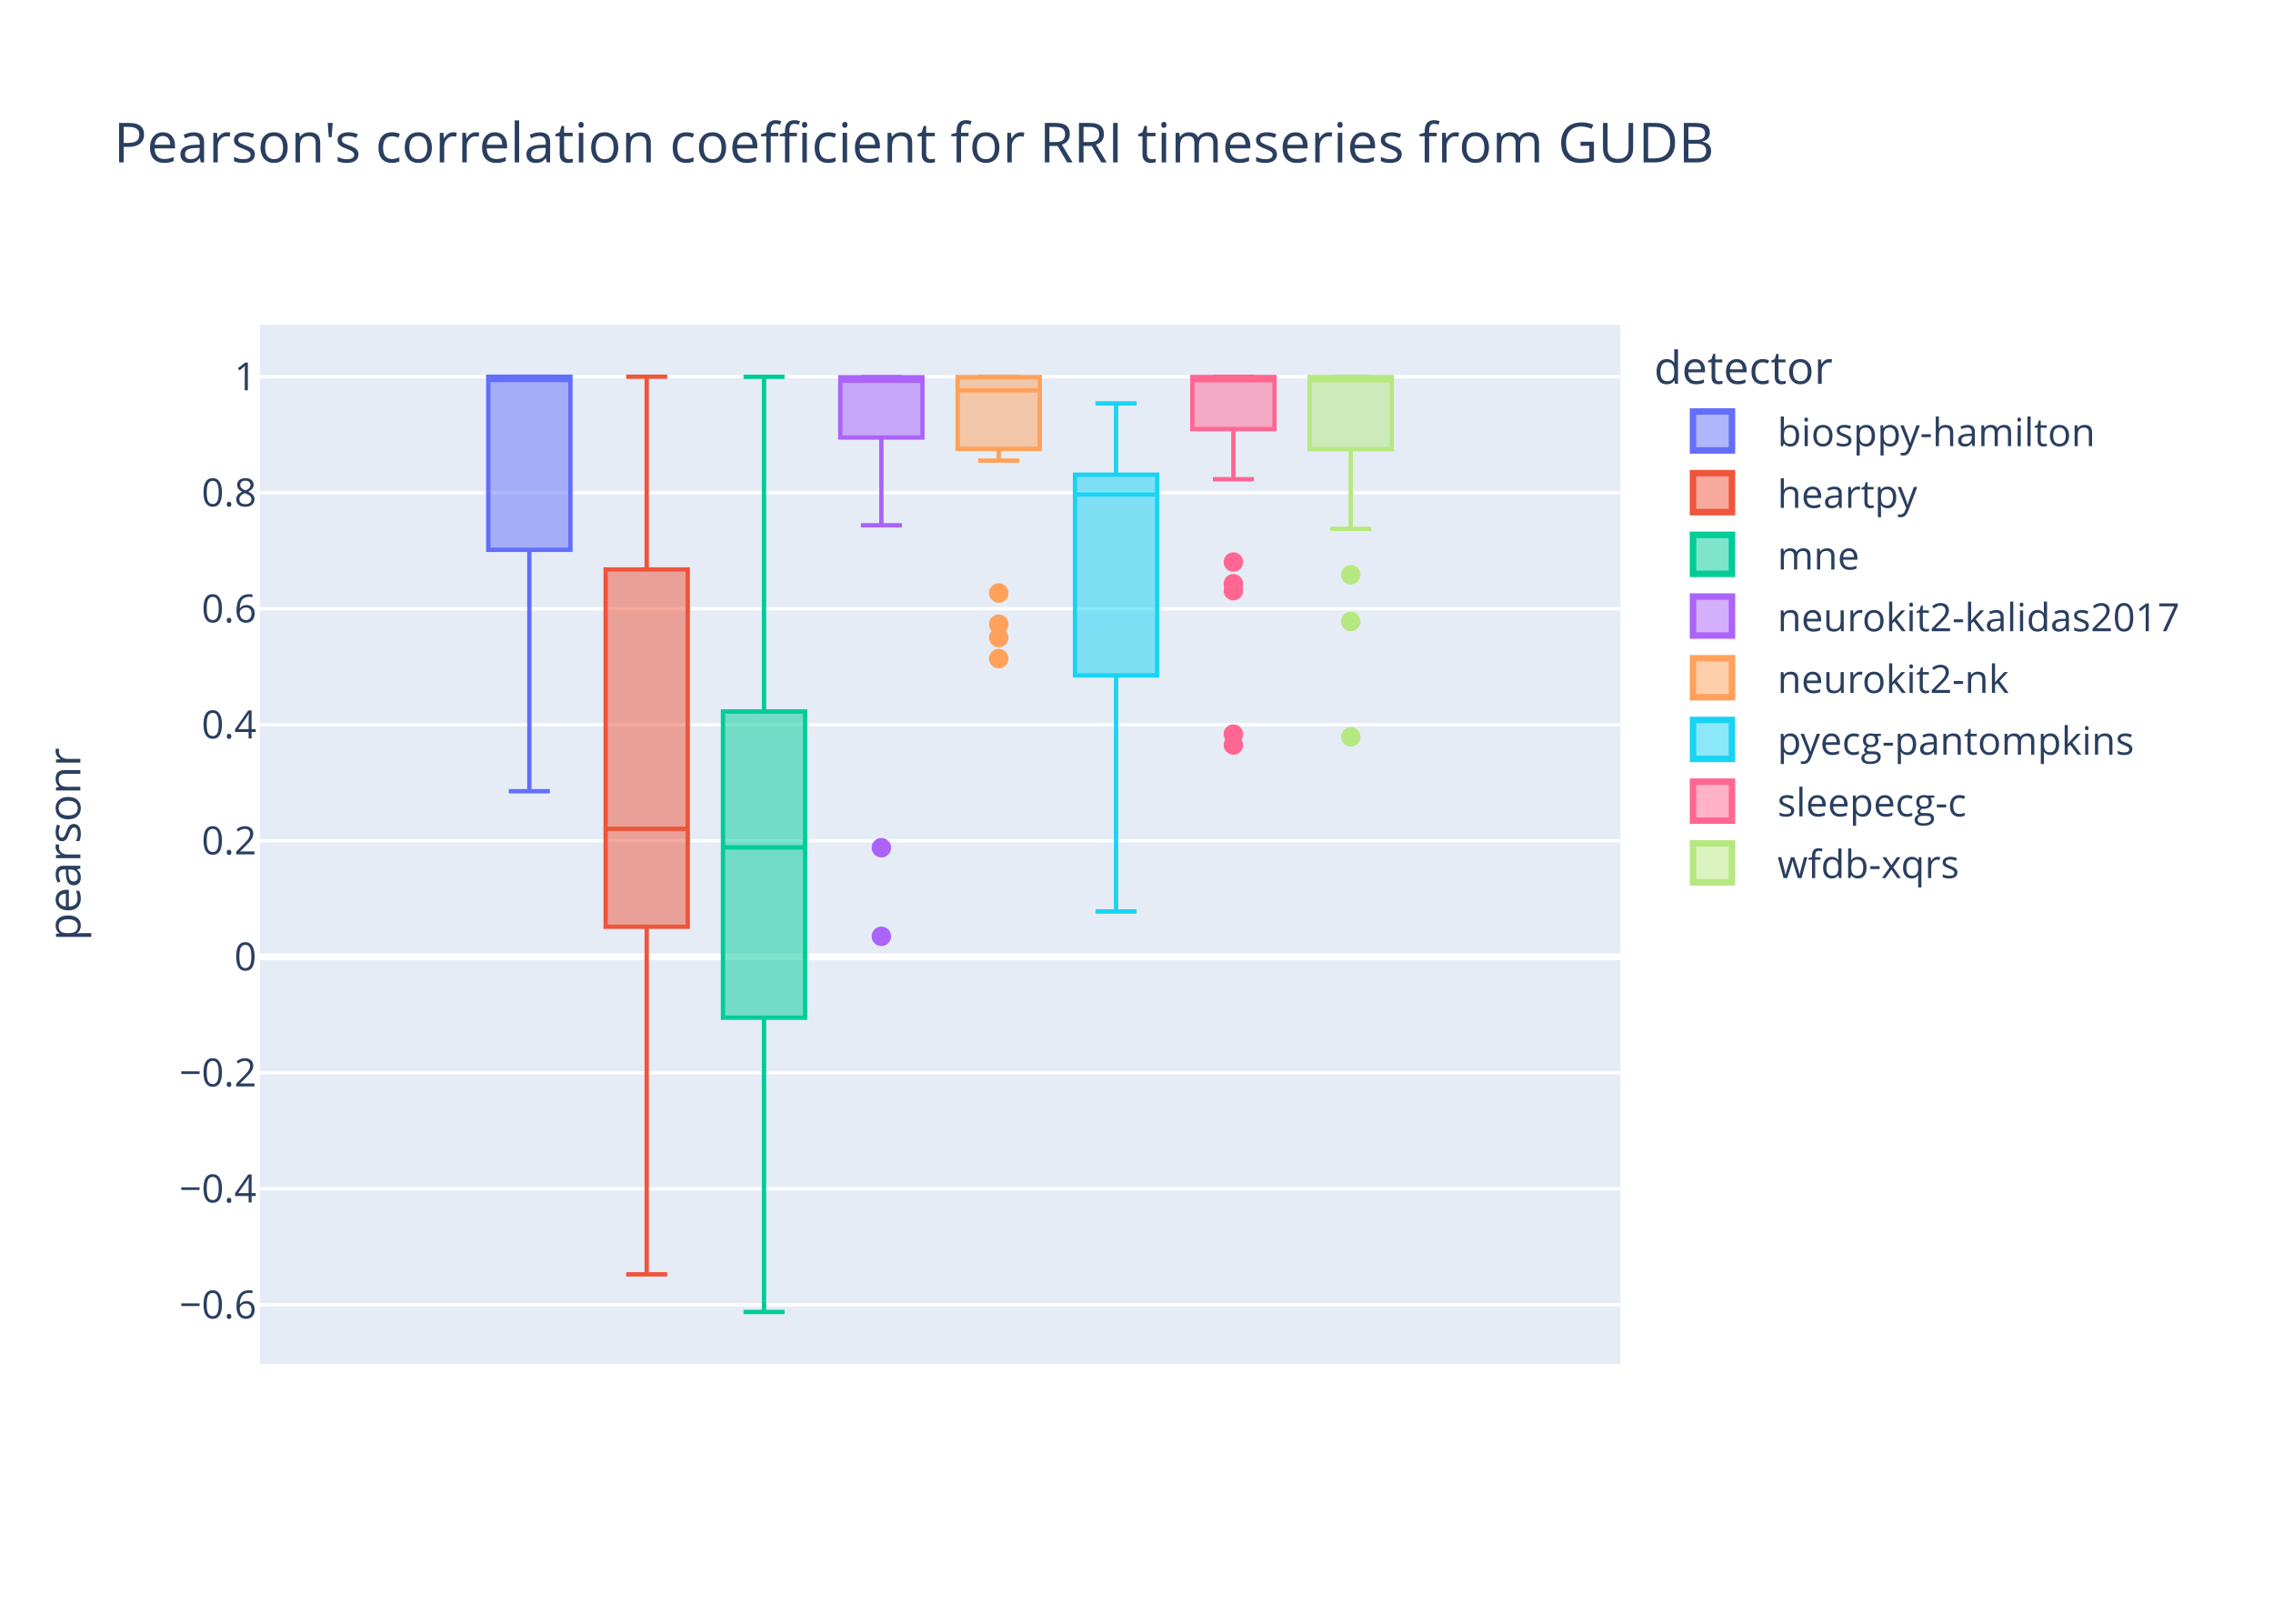
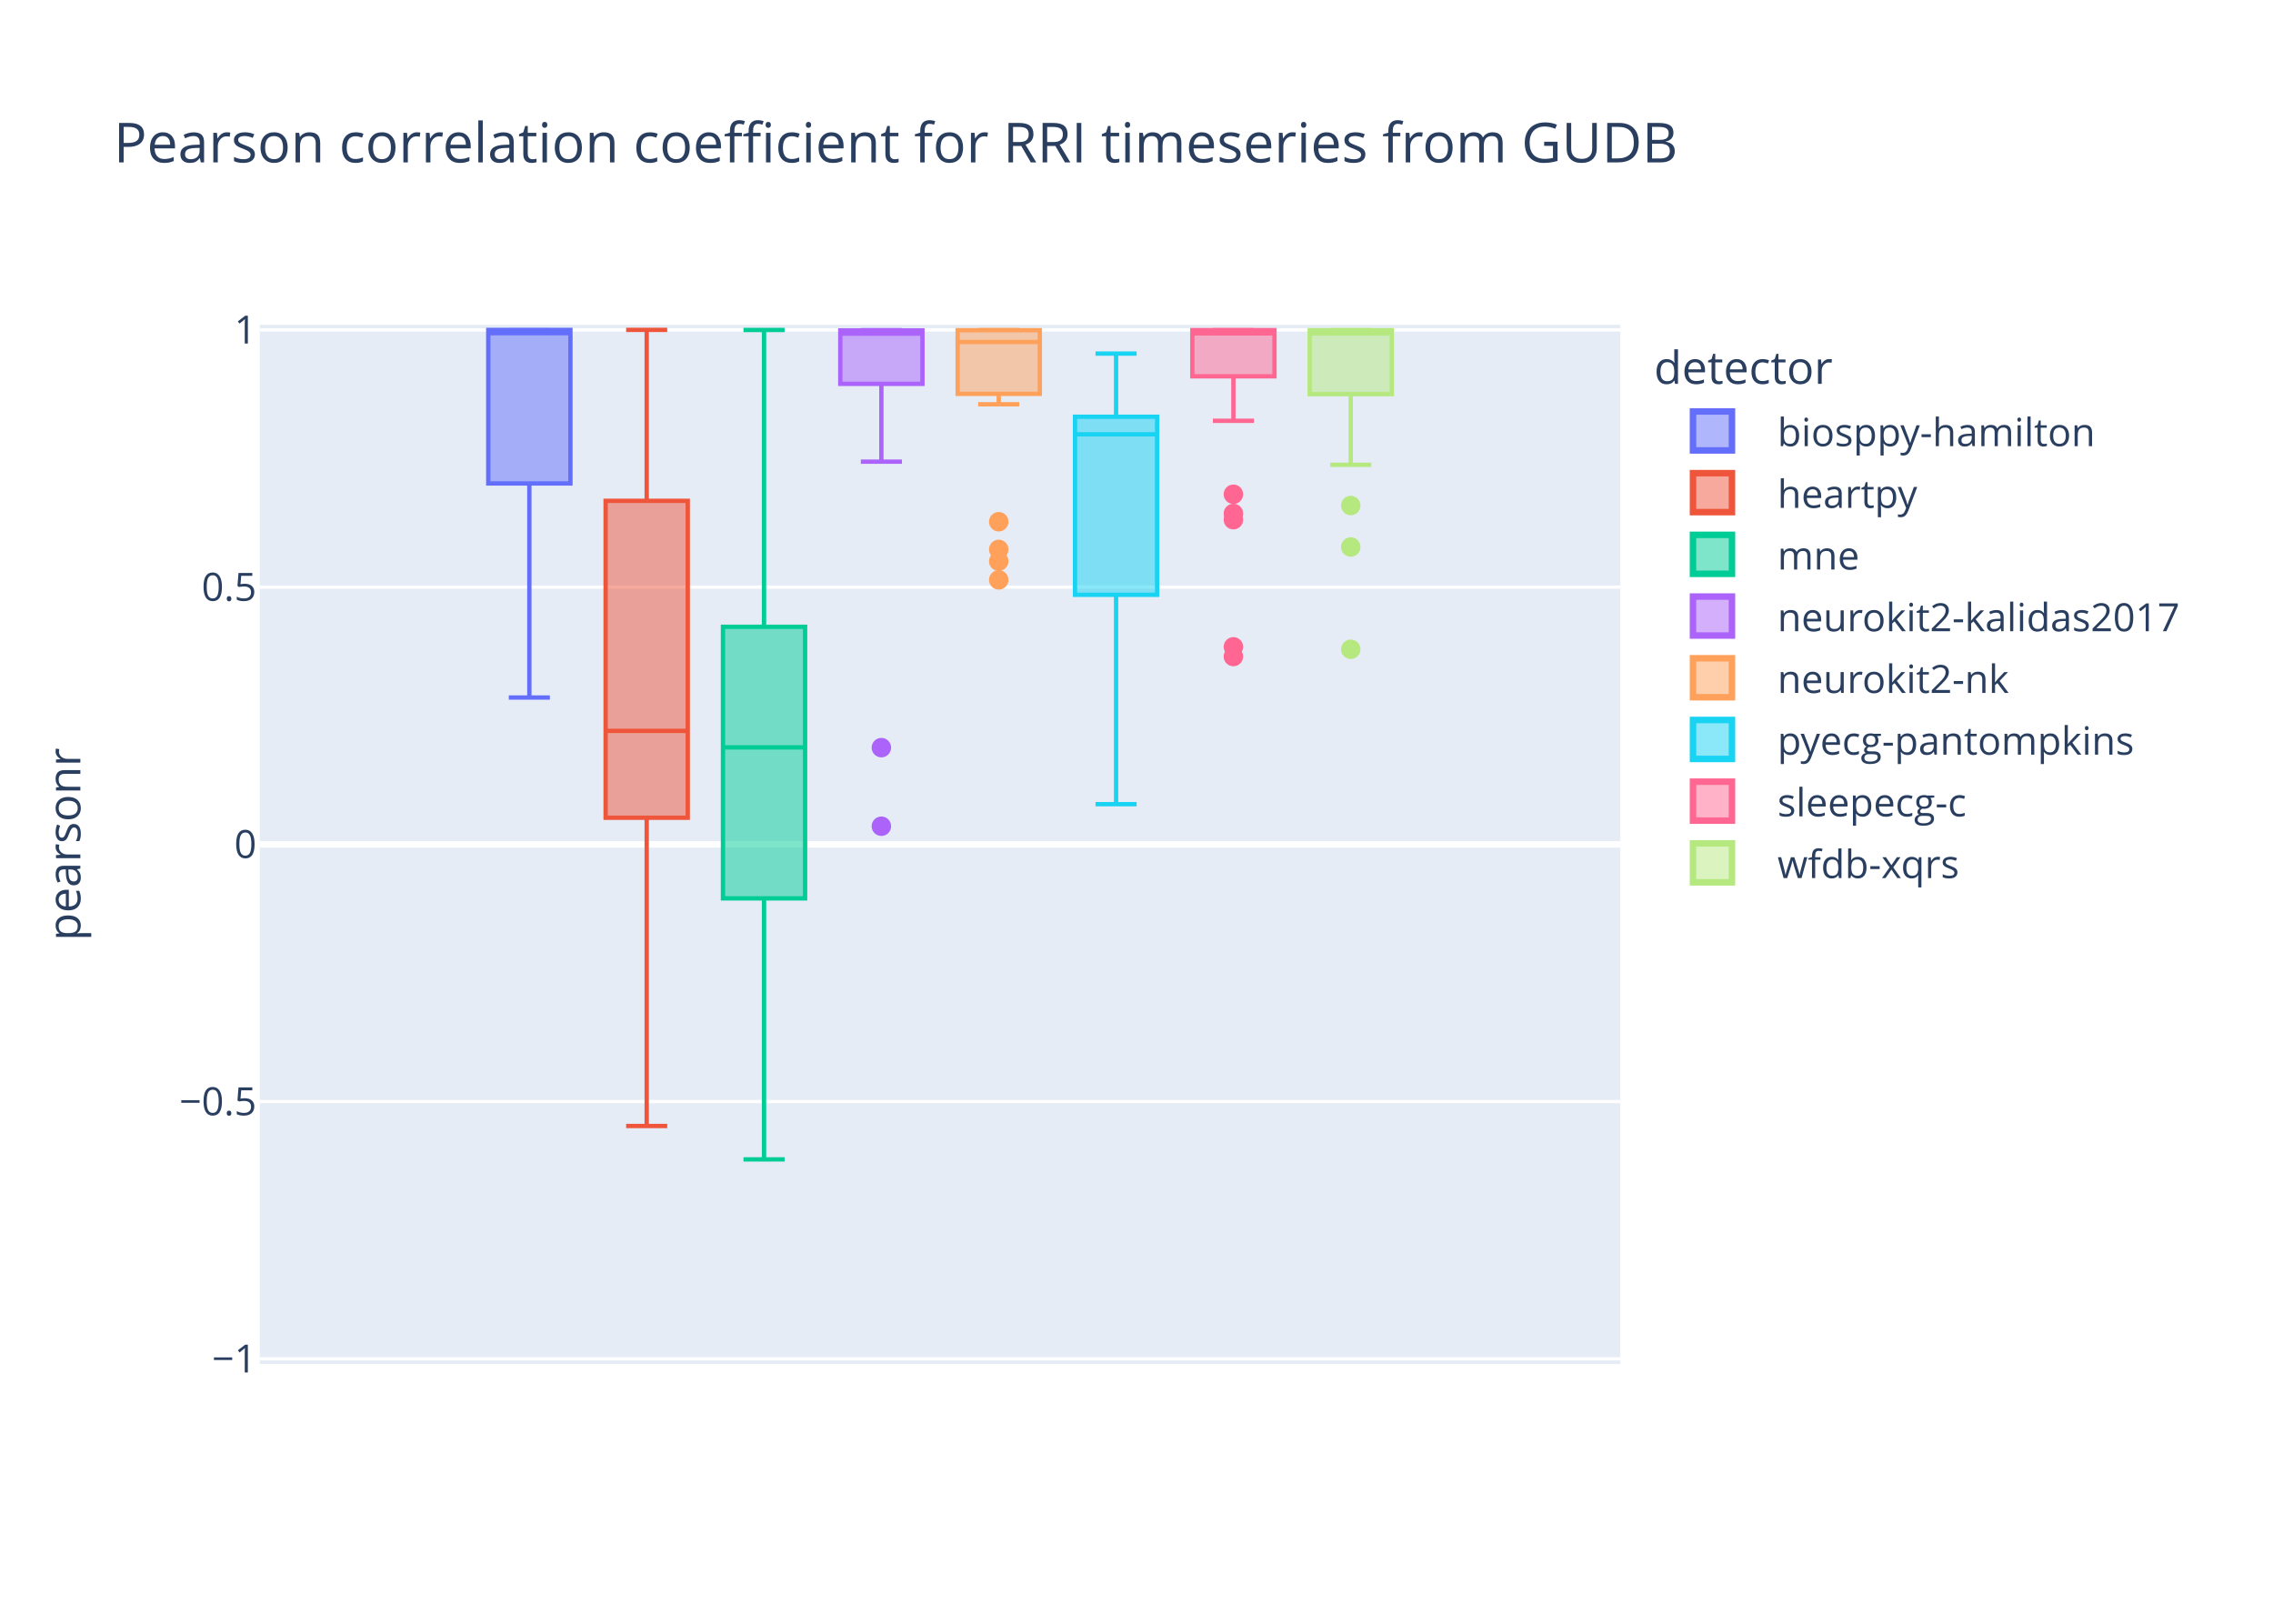
<svg xmlns="http://www.w3.org/2000/svg" class="main-svg" width="1050" height="750" style="" viewBox="0 0 700 500">
  <rect x="0" y="0" width="700" height="500" style="fill: rgb(255, 255, 255); fill-opacity: 1;" />
-   <defs id="defs-6eb7d5">
+   <defs id="defs-31aa65">
    <g class="clips">
-       <clipPath id="clip6eb7d5xyplot" class="plotclip">
+       <clipPath id="clip31aa65xyplot" class="plotclip">
        <rect width="419" height="320" />
      </clipPath>
-       <clipPath class="axesclip" id="clip6eb7d5x">
+       <clipPath class="axesclip" id="clip31aa65x">
        <rect x="80" y="0" width="419" height="500" />
      </clipPath>
-       <clipPath class="axesclip" id="clip6eb7d5y">
+       <clipPath class="axesclip" id="clip31aa65y">
        <rect x="0" y="100" width="700" height="320" />
      </clipPath>
-       <clipPath class="axesclip" id="clip6eb7d5xy">
+       <clipPath class="axesclip" id="clip31aa65xy">
        <rect x="80" y="100" width="419" height="320" />
      </clipPath>
    </g>
    <g class="gradients" />
    <g class="patterns" />
  </defs>
  <g class="bglayer">
    <rect class="bg" x="80" y="100" width="419" height="320" style="fill: rgb(229, 236, 246); fill-opacity: 1; stroke-width: 0;" />
  </g>
  <g class="layer-below">
    <g class="imagelayer" />
    <g class="shapelayer" />
  </g>
  <g class="cartesianlayer">
    <g class="subplot xy">
      <g class="layer-subplot">
        <g class="shapelayer" />
        <g class="imagelayer" />
      </g>
      <g class="gridlayer">
        <g class="x" />
        <g class="y">
-           <path class="ygrid crisp" transform="translate(0,401.79)" d="M80,0h419" style="stroke: rgb(255, 255, 255); stroke-opacity: 1; stroke-width: 1px;" />
-           <path class="ygrid crisp" transform="translate(0,366.06)" d="M80,0h419" style="stroke: rgb(255, 255, 255); stroke-opacity: 1; stroke-width: 1px;" />
-           <path class="ygrid crisp" transform="translate(0,330.34)" d="M80,0h419" style="stroke: rgb(255, 255, 255); stroke-opacity: 1; stroke-width: 1px;" />
-           <path class="ygrid crisp" transform="translate(0,258.89)" d="M80,0h419" style="stroke: rgb(255, 255, 255); stroke-opacity: 1; stroke-width: 1px;" />
-           <path class="ygrid crisp" transform="translate(0,223.17)" d="M80,0h419" style="stroke: rgb(255, 255, 255); stroke-opacity: 1; stroke-width: 1px;" />
-           <path class="ygrid crisp" transform="translate(0,187.45)" d="M80,0h419" style="stroke: rgb(255, 255, 255); stroke-opacity: 1; stroke-width: 1px;" />
-           <path class="ygrid crisp" transform="translate(0,151.72)" d="M80,0h419" style="stroke: rgb(255, 255, 255); stroke-opacity: 1; stroke-width: 1px;" />
-           <path class="ygrid crisp" transform="translate(0,116)" d="M80,0h419" style="stroke: rgb(255, 255, 255); stroke-opacity: 1; stroke-width: 1px;" />
+           <path class="ygrid crisp" transform="translate(0,418.42)" d="M80,0h419" style="stroke: rgb(255, 255, 255); stroke-opacity: 1; stroke-width: 1px;" />
+           <path class="ygrid crisp" transform="translate(0,339.21)" d="M80,0h419" style="stroke: rgb(255, 255, 255); stroke-opacity: 1; stroke-width: 1px;" />
+           <path class="ygrid crisp" transform="translate(0,180.79)" d="M80,0h419" style="stroke: rgb(255, 255, 255); stroke-opacity: 1; stroke-width: 1px;" />
+           <path class="ygrid crisp" transform="translate(0,101.58)" d="M80,0h419" style="stroke: rgb(255, 255, 255); stroke-opacity: 1; stroke-width: 1px;" />
        </g>
      </g>
      <g class="zerolinelayer">
-         <path class="yzl zl crisp" transform="translate(0,294.62)" d="M80,0h419" style="stroke: rgb(255, 255, 255); stroke-opacity: 1; stroke-width: 2px;" />
+         <path class="yzl zl crisp" transform="translate(0,260)" d="M80,0h419" style="stroke: rgb(255, 255, 255); stroke-opacity: 1; stroke-width: 2px;" />
      </g>
      <path class="xlines-below" />
      <path class="ylines-below" />
      <g class="overlines-below" />
      <g class="xaxislayer-below" />
      <g class="yaxislayer-below" />
      <g class="overaxes-below" />
-       <g class="plot" transform="translate(80,100)" clip-path="url(#clip6eb7d5xyplot)">
+       <g class="plot" transform="translate(80,100)" clip-path="url(#clip31aa65xyplot)">
        <g class="boxlayer mlayer">
          <g class="trace boxes" style="opacity: 1;">
-             <path class="box" d="M70.37,17.01H95.67M70.37,69.31H95.67V16.01H70.37ZM83.02,69.31V143.64M83.02,16.01V16M76.69,143.64H89.34M76.69,16H89.34" style="vector-effect: non-scaling-stroke; stroke-width: 2px; stroke: rgb(99, 110, 250); stroke-opacity: 1; fill: rgb(99, 110, 250); fill-opacity: 0.5;" />
-             <g class="points" />
-           </g>
-           <g class="trace boxes" style="opacity: 1;">
-             <path class="box" d="M106.51,155.22H131.8M106.51,185.38H131.8V75.35H106.51ZM119.16,185.38V292.41M119.16,75.35V16M112.83,292.41H125.48M112.83,16H125.48" style="vector-effect: non-scaling-stroke; stroke-width: 2px; stroke: rgb(239, 85, 59); stroke-opacity: 1; fill: rgb(239, 85, 59); fill-opacity: 0.5;" />
-             <g class="points" />
-           </g>
-           <g class="trace boxes" style="opacity: 1;">
-             <path class="box" d="M142.65,160.95H167.94M142.65,213.38H167.94V119.09H142.65ZM155.29,213.38V304M155.29,119.09V16.03M148.97,304H161.62M148.97,16.03H161.62" style="vector-effect: non-scaling-stroke; stroke-width: 2px; stroke: rgb(0, 204, 150); stroke-opacity: 1; fill: rgb(0, 204, 150); fill-opacity: 0.5;" />
-             <g class="points" />
-           </g>
-           <g class="trace boxes" style="opacity: 1;">
-             <path class="box" d="M178.78,17.25H204.08M178.78,34.73H204.08V16.17H178.78ZM191.43,34.73V61.75M191.43,16.17V16.09M185.11,61.75H197.76M185.11,16.09H197.76" style="vector-effect: non-scaling-stroke; stroke-width: 2px; stroke: rgb(171, 99, 250); stroke-opacity: 1; fill: rgb(171, 99, 250); fill-opacity: 0.5;" />
-             <g class="points">
-               <path class="point" transform="translate(191.43,188.32)" d="M3,0A3,3 0 1,1 0,-3A3,3 0 0,1 3,0Z" style="opacity: 1; stroke-width: 0px; fill: rgb(171, 99, 250); fill-opacity: 1;" />
-               <path class="point" transform="translate(191.43,161.04)" d="M3,0A3,3 0 1,1 0,-3A3,3 0 0,1 3,0Z" style="opacity: 1; stroke-width: 0px; fill: rgb(171, 99, 250); fill-opacity: 1;" />
-             </g>
-           </g>
-           <g class="trace boxes" style="opacity: 1;">
-             <path class="box" d="M214.92,20.2H240.22M214.92,38.21H240.22V16.11H214.92ZM227.57,38.21V41.83M227.57,16.11V16.03M221.24,41.83H233.89M221.24,16.03H233.89" style="vector-effect: non-scaling-stroke; stroke-width: 2px; stroke: rgb(255, 161, 90); stroke-opacity: 1; fill: rgb(255, 161, 90); fill-opacity: 0.5;" />
-             <g class="points">
-               <path class="point" transform="translate(227.57,102.79)" d="M3,0A3,3 0 1,1 0,-3A3,3 0 0,1 3,0Z" style="opacity: 1; stroke-width: 0px; fill: rgb(255, 161, 90); fill-opacity: 1;" />
-               <path class="point" transform="translate(227.57,96.31)" d="M3,0A3,3 0 1,1 0,-3A3,3 0 0,1 3,0Z" style="opacity: 1; stroke-width: 0px; fill: rgb(255, 161, 90); fill-opacity: 1;" />
-               <path class="point" transform="translate(227.57,92.22)" d="M3,0A3,3 0 1,1 0,-3A3,3 0 0,1 3,0Z" style="opacity: 1; stroke-width: 0px; fill: rgb(255, 161, 90); fill-opacity: 1;" />
-               <path class="point" transform="translate(227.57,82.61)" d="M3,0A3,3 0 1,1 0,-3A3,3 0 0,1 3,0Z" style="opacity: 1; stroke-width: 0px; fill: rgb(255, 161, 90); fill-opacity: 1;" />
-             </g>
-           </g>
-           <g class="trace boxes" style="opacity: 1;">
-             <path class="box" d="M251.06,52.25H276.35M251.06,107.97H276.35V46.16H251.06ZM263.71,107.97V180.67M263.71,46.16V24.22M257.38,180.67H270.03M257.38,24.22H270.03" style="vector-effect: non-scaling-stroke; stroke-width: 2px; stroke: rgb(25, 211, 243); stroke-opacity: 1; fill: rgb(25, 211, 243); fill-opacity: 0.5;" />
-             <g class="points" />
-           </g>
-           <g class="trace boxes" style="opacity: 1;">
-             <path class="box" d="M287.2,17.09H312.49M287.2,32.12H312.49V16.09H287.2ZM299.84,32.12V47.57M299.84,16.09V16.02M293.52,47.57H306.17M293.52,16.02H306.17" style="vector-effect: non-scaling-stroke; stroke-width: 2px; stroke: rgb(255, 102, 146); stroke-opacity: 1; fill: rgb(255, 102, 146); fill-opacity: 0.5;" />
-             <g class="points">
-               <path class="point" transform="translate(299.84,129.41)" d="M3,0A3,3 0 1,1 0,-3A3,3 0 0,1 3,0Z" style="opacity: 1; stroke-width: 0px; fill: rgb(255, 102, 146); fill-opacity: 1;" />
-               <path class="point" transform="translate(299.84,126.05)" d="M3,0A3,3 0 1,1 0,-3A3,3 0 0,1 3,0Z" style="opacity: 1; stroke-width: 0px; fill: rgb(255, 102, 146); fill-opacity: 1;" />
-               <path class="point" transform="translate(299.84,81.89)" d="M3,0A3,3 0 1,1 0,-3A3,3 0 0,1 3,0Z" style="opacity: 1; stroke-width: 0px; fill: rgb(255, 102, 146); fill-opacity: 1;" />
-               <path class="point" transform="translate(299.84,79.75)" d="M3,0A3,3 0 1,1 0,-3A3,3 0 0,1 3,0Z" style="opacity: 1; stroke-width: 0px; fill: rgb(255, 102, 146); fill-opacity: 1;" />
-               <path class="point" transform="translate(299.84,73.07)" d="M3,0A3,3 0 1,1 0,-3A3,3 0 0,1 3,0Z" style="opacity: 1; stroke-width: 0px; fill: rgb(255, 102, 146); fill-opacity: 1;" />
-             </g>
-           </g>
-           <g class="trace boxes" style="opacity: 1;">
-             <path class="box" d="M323.33,17.11H348.63M323.33,38.3H348.63V16.11H323.33ZM335.98,38.3V62.85M335.98,16.11V16.04M329.66,62.85H342.31M329.66,16.04H342.31" style="vector-effect: non-scaling-stroke; stroke-width: 2px; stroke: rgb(182, 232, 128); stroke-opacity: 1; fill: rgb(182, 232, 128); fill-opacity: 0.5;" />
-             <g class="points">
-               <path class="point" transform="translate(335.98,126.89)" d="M3,0A3,3 0 1,1 0,-3A3,3 0 0,1 3,0Z" style="opacity: 1; stroke-width: 0px; fill: rgb(182, 232, 128); fill-opacity: 1;" />
-               <path class="point" transform="translate(335.98,91.38)" d="M3,0A3,3 0 1,1 0,-3A3,3 0 0,1 3,0Z" style="opacity: 1; stroke-width: 0px; fill: rgb(182, 232, 128); fill-opacity: 1;" />
-               <path class="point" transform="translate(335.98,76.99)" d="M3,0A3,3 0 1,1 0,-3A3,3 0 0,1 3,0Z" style="opacity: 1; stroke-width: 0px; fill: rgb(182, 232, 128); fill-opacity: 1;" />
+             <path class="box" d="M70.37,2.59H95.67M70.37,48.87H95.67V1.59H70.37ZM83.02,48.87V114.79M83.02,1.59V1.58M76.69,114.79H89.34M76.69,1.58H89.34" style="vector-effect: non-scaling-stroke; stroke-width: 2px; stroke: rgb(99, 110, 250); stroke-opacity: 1; fill: rgb(99, 110, 250); fill-opacity: 0.5;" />
+             <g class="points" />
+           </g>
+           <g class="trace boxes" style="opacity: 1;">
+             <path class="box" d="M106.51,125.06H131.8M106.51,151.81H131.8V54.22H106.51ZM119.16,151.81V246.73M119.16,54.22V1.58M112.83,246.73H125.48M112.83,1.58H125.48" style="vector-effect: non-scaling-stroke; stroke-width: 2px; stroke: rgb(239, 85, 59); stroke-opacity: 1; fill: rgb(239, 85, 59); fill-opacity: 0.5;" />
+             <g class="points" />
+           </g>
+           <g class="trace boxes" style="opacity: 1;">
+             <path class="box" d="M142.65,130.14H167.94M142.65,176.64H167.94V93.01H142.65ZM155.29,176.64V257.01M155.29,93.01V1.61M148.97,257.01H161.62M148.97,1.61H161.62" style="vector-effect: non-scaling-stroke; stroke-width: 2px; stroke: rgb(0, 204, 150); stroke-opacity: 1; fill: rgb(0, 204, 150); fill-opacity: 0.5;" />
+             <g class="points" />
+           </g>
+           <g class="trace boxes" style="opacity: 1;">
+             <path class="box" d="M178.78,2.74H204.08M178.78,18.2H204.08V1.74H178.78ZM191.43,18.2V42.16M191.43,1.74V1.67M185.11,42.16H197.76M185.11,1.67H197.76" style="vector-effect: non-scaling-stroke; stroke-width: 2px; stroke: rgb(171, 99, 250); stroke-opacity: 1; fill: rgb(171, 99, 250); fill-opacity: 0.5;" />
+             <g class="points">
+               <path class="point" transform="translate(191.43,154.42)" d="M3,0A3,3 0 1,1 0,-3A3,3 0 0,1 3,0Z" style="opacity: 1; stroke-width: 0px; fill: rgb(171, 99, 250); fill-opacity: 1;" />
+               <path class="point" transform="translate(191.43,130.22)" d="M3,0A3,3 0 1,1 0,-3A3,3 0 0,1 3,0Z" style="opacity: 1; stroke-width: 0px; fill: rgb(171, 99, 250); fill-opacity: 1;" />
+             </g>
+           </g>
+           <g class="trace boxes" style="opacity: 1;">
+             <path class="box" d="M214.92,5.31H240.22M214.92,21.28H240.22V1.68H214.92ZM227.57,21.28V24.49M227.57,1.68V1.61M221.24,24.49H233.89M221.24,1.61H233.89" style="vector-effect: non-scaling-stroke; stroke-width: 2px; stroke: rgb(255, 161, 90); stroke-opacity: 1; fill: rgb(255, 161, 90); fill-opacity: 0.5;" />
+             <g class="points">
+               <path class="point" transform="translate(227.57,78.56)" d="M3,0A3,3 0 1,1 0,-3A3,3 0 0,1 3,0Z" style="opacity: 1; stroke-width: 0px; fill: rgb(255, 161, 90); fill-opacity: 1;" />
+               <path class="point" transform="translate(227.57,72.82)" d="M3,0A3,3 0 1,1 0,-3A3,3 0 0,1 3,0Z" style="opacity: 1; stroke-width: 0px; fill: rgb(255, 161, 90); fill-opacity: 1;" />
+               <path class="point" transform="translate(227.57,69.18)" d="M3,0A3,3 0 1,1 0,-3A3,3 0 0,1 3,0Z" style="opacity: 1; stroke-width: 0px; fill: rgb(255, 161, 90); fill-opacity: 1;" />
+               <path class="point" transform="translate(227.57,60.66)" d="M3,0A3,3 0 1,1 0,-3A3,3 0 0,1 3,0Z" style="opacity: 1; stroke-width: 0px; fill: rgb(255, 161, 90); fill-opacity: 1;" />
+             </g>
+           </g>
+           <g class="trace boxes" style="opacity: 1;">
+             <path class="box" d="M251.06,33.73H276.35M251.06,83.16H276.35V28.33H251.06ZM263.71,83.16V147.63M263.71,28.33V8.88M257.38,147.63H270.03M257.38,8.88H270.03" style="vector-effect: non-scaling-stroke; stroke-width: 2px; stroke: rgb(25, 211, 243); stroke-opacity: 1; fill: rgb(25, 211, 243); fill-opacity: 0.5;" />
+             <g class="points" />
+           </g>
+           <g class="trace boxes" style="opacity: 1;">
+             <path class="box" d="M287.2,2.66H312.49M287.2,15.88H312.49V1.66H287.2ZM299.84,15.88V29.58M299.84,1.66V1.61M293.52,29.58H306.17M293.52,1.61H306.17" style="vector-effect: non-scaling-stroke; stroke-width: 2px; stroke: rgb(255, 102, 146); stroke-opacity: 1; fill: rgb(255, 102, 146); fill-opacity: 0.5;" />
+             <g class="points">
+               <path class="point" transform="translate(299.84,102.16)" d="M3,0A3,3 0 1,1 0,-3A3,3 0 0,1 3,0Z" style="opacity: 1; stroke-width: 0px; fill: rgb(255, 102, 146); fill-opacity: 1;" />
+               <path class="point" transform="translate(299.84,99.18)" d="M3,0A3,3 0 1,1 0,-3A3,3 0 0,1 3,0Z" style="opacity: 1; stroke-width: 0px; fill: rgb(255, 102, 146); fill-opacity: 1;" />
+               <path class="point" transform="translate(299.84,60.03)" d="M3,0A3,3 0 1,1 0,-3A3,3 0 0,1 3,0Z" style="opacity: 1; stroke-width: 0px; fill: rgb(255, 102, 146); fill-opacity: 1;" />
+               <path class="point" transform="translate(299.84,58.12)" d="M3,0A3,3 0 1,1 0,-3A3,3 0 0,1 3,0Z" style="opacity: 1; stroke-width: 0px; fill: rgb(255, 102, 146); fill-opacity: 1;" />
+               <path class="point" transform="translate(299.84,52.2)" d="M3,0A3,3 0 1,1 0,-3A3,3 0 0,1 3,0Z" style="opacity: 1; stroke-width: 0px; fill: rgb(255, 102, 146); fill-opacity: 1;" />
+             </g>
+           </g>
+           <g class="trace boxes" style="opacity: 1;">
+             <path class="box" d="M323.33,2.68H348.63M323.33,21.36H348.63V1.68H323.33ZM335.98,21.36V43.13M335.98,1.68V1.62M329.66,43.13H342.31M329.66,1.62H342.31" style="vector-effect: non-scaling-stroke; stroke-width: 2px; stroke: rgb(182, 232, 128); stroke-opacity: 1; fill: rgb(182, 232, 128); fill-opacity: 0.5;" />
+             <g class="points">
+               <path class="point" transform="translate(335.98,99.93)" d="M3,0A3,3 0 1,1 0,-3A3,3 0 0,1 3,0Z" style="opacity: 1; stroke-width: 0px; fill: rgb(182, 232, 128); fill-opacity: 1;" />
+               <path class="point" transform="translate(335.98,68.44)" d="M3,0A3,3 0 1,1 0,-3A3,3 0 0,1 3,0Z" style="opacity: 1; stroke-width: 0px; fill: rgb(182, 232, 128); fill-opacity: 1;" />
+               <path class="point" transform="translate(335.98,55.67)" d="M3,0A3,3 0 1,1 0,-3A3,3 0 0,1 3,0Z" style="opacity: 1; stroke-width: 0px; fill: rgb(182, 232, 128); fill-opacity: 1;" />
            </g>
          </g>
        </g>
      </g>
      <g class="overplot" />
      <path class="xlines-above crisp" d="M0,0" style="fill: none;" />
      <path class="ylines-above crisp" d="M0,0" style="fill: none;" />
      <g class="overlines-above" />
      <g class="xaxislayer-above">
        <g class="xtick">
          <text text-anchor="middle" x="0" y="433" transform="translate(289.5,0)" style="font-family: 'Open Sans', verdana, arial, sans-serif; font-size: 12px; fill: rgb(42, 63, 95); fill-opacity: 1; white-space: pre; opacity: 1;"> </text>
        </g>
      </g>
      <g class="yaxislayer-above">
        <g class="ytick">
-           <text text-anchor="end" x="79" y="4.2" transform="translate(0,401.79)" style="font-family: 'Open Sans', verdana, arial, sans-serif; font-size: 12px; fill: rgb(42, 63, 95); fill-opacity: 1; white-space: pre; opacity: 1;">−0.6</text>
-         </g>
-         <g class="ytick">
-           <text text-anchor="end" x="79" y="4.2" style="font-family: 'Open Sans', verdana, arial, sans-serif; font-size: 12px; fill: rgb(42, 63, 95); fill-opacity: 1; white-space: pre; opacity: 1;" transform="translate(0,366.06)">−0.4</text>
-         </g>
-         <g class="ytick">
-           <text text-anchor="end" x="79" y="4.2" style="font-family: 'Open Sans', verdana, arial, sans-serif; font-size: 12px; fill: rgb(42, 63, 95); fill-opacity: 1; white-space: pre; opacity: 1;" transform="translate(0,330.34)">−0.2</text>
-         </g>
-         <g class="ytick">
-           <text text-anchor="end" x="79" y="4.2" style="font-family: 'Open Sans', verdana, arial, sans-serif; font-size: 12px; fill: rgb(42, 63, 95); fill-opacity: 1; white-space: pre; opacity: 1;" transform="translate(0,294.62)">0</text>
-         </g>
-         <g class="ytick">
-           <text text-anchor="end" x="79" y="4.2" style="font-family: 'Open Sans', verdana, arial, sans-serif; font-size: 12px; fill: rgb(42, 63, 95); fill-opacity: 1; white-space: pre; opacity: 1;" transform="translate(0,258.89)">0.2</text>
-         </g>
-         <g class="ytick">
-           <text text-anchor="end" x="79" y="4.2" style="font-family: 'Open Sans', verdana, arial, sans-serif; font-size: 12px; fill: rgb(42, 63, 95); fill-opacity: 1; white-space: pre; opacity: 1;" transform="translate(0,223.17)">0.4</text>
-         </g>
-         <g class="ytick">
-           <text text-anchor="end" x="79" y="4.2" style="font-family: 'Open Sans', verdana, arial, sans-serif; font-size: 12px; fill: rgb(42, 63, 95); fill-opacity: 1; white-space: pre; opacity: 1;" transform="translate(0,187.45)">0.6</text>
-         </g>
-         <g class="ytick">
-           <text text-anchor="end" x="79" y="4.2" style="font-family: 'Open Sans', verdana, arial, sans-serif; font-size: 12px; fill: rgb(42, 63, 95); fill-opacity: 1; white-space: pre; opacity: 1;" transform="translate(0,151.72)">0.8</text>
-         </g>
-         <g class="ytick">
-           <text text-anchor="end" x="79" y="4.2" style="font-family: 'Open Sans', verdana, arial, sans-serif; font-size: 12px; fill: rgb(42, 63, 95); fill-opacity: 1; white-space: pre; opacity: 1;" transform="translate(0,116)">1</text>
+           <text text-anchor="end" x="79" y="4.2" transform="translate(0,418.42)" style="font-family: 'Open Sans', verdana, arial, sans-serif; font-size: 12px; fill: rgb(42, 63, 95); fill-opacity: 1; white-space: pre; opacity: 1;">−1</text>
+         </g>
+         <g class="ytick">
+           <text text-anchor="end" x="79" y="4.2" style="font-family: 'Open Sans', verdana, arial, sans-serif; font-size: 12px; fill: rgb(42, 63, 95); fill-opacity: 1; white-space: pre; opacity: 1;" transform="translate(0,339.21)">−0.5</text>
+         </g>
+         <g class="ytick">
+           <text text-anchor="end" x="79" y="4.2" style="font-family: 'Open Sans', verdana, arial, sans-serif; font-size: 12px; fill: rgb(42, 63, 95); fill-opacity: 1; white-space: pre; opacity: 1;" transform="translate(0,260)">0</text>
+         </g>
+         <g class="ytick">
+           <text text-anchor="end" x="79" y="4.2" style="font-family: 'Open Sans', verdana, arial, sans-serif; font-size: 12px; fill: rgb(42, 63, 95); fill-opacity: 1; white-space: pre; opacity: 1;" transform="translate(0,180.79)">0.5</text>
+         </g>
+         <g class="ytick">
+           <text text-anchor="end" x="79" y="4.2" style="font-family: 'Open Sans', verdana, arial, sans-serif; font-size: 12px; fill: rgb(42, 63, 95); fill-opacity: 1; white-space: pre; opacity: 1;" transform="translate(0,101.58)">1</text>
        </g>
      </g>
      <g class="overaxes-above" />
    </g>
  </g>
  <g class="polarlayer" />
  <g class="ternarylayer" />
  <g class="geolayer" />
  <g class="funnelarealayer" />
  <g class="pielayer" />
  <g class="iciclelayer" />
  <g class="treemaplayer" />
  <g class="sunburstlayer" />
  <g class="glimages" />
-   <defs id="topdefs-6eb7d5">
+   <defs id="topdefs-31aa65">
    <g class="clips" />
-     <clipPath id="legend6eb7d5">
+     <clipPath id="legend31aa65">
      <rect width="181" height="181" x="0" y="0" />
    </clipPath>
  </defs>
  <g class="layer-above">
    <g class="imagelayer" />
    <g class="shapelayer" />
  </g>
  <g class="infolayer">
    <g class="legend" pointer-events="all" transform="translate(507.38,100)">
      <rect class="bg" shape-rendering="crispEdges" style="stroke: rgb(68, 68, 68); stroke-opacity: 1; fill: rgb(255, 255, 255); fill-opacity: 1; stroke-width: 0px;" width="181" height="181" x="0" y="0" />
-       <g class="scrollbox" transform="" clip-path="url(#legend6eb7d5)">
+       <g class="scrollbox" transform="" clip-path="url(#legend31aa65)">
        <text class="legendtitletext" text-anchor="start" x="2" y="18.2" style="font-family: 'Open Sans', verdana, arial, sans-serif; font-size: 14px; fill: rgb(42, 63, 95); fill-opacity: 1; white-space: pre;">detector</text>
        <g class="groups" transform="">
          <g class="traces" transform="translate(0,32.7)" style="opacity: 1;">
            <text class="legendtext" text-anchor="start" x="40" y="4.68" style="font-family: 'Open Sans', verdana, arial, sans-serif; font-size: 12px; fill: rgb(42, 63, 95); fill-opacity: 1; white-space: pre;">biosppy-hamilton</text>
            <g class="layers" style="opacity: 1;">
              <g class="legendfill" />
              <g class="legendlines" />
              <g class="legendsymbols">
                <g class="legendpoints">
                  <path class="legendbox" d="M6,6H-6V-6H6Z" transform="translate(20,0)" style="stroke-width: 2px; fill: rgb(99, 110, 250); fill-opacity: 0.5; stroke: rgb(99, 110, 250); stroke-opacity: 1;" />
                </g>
              </g>
            </g>
            <rect class="legendtoggle" x="0" y="-9.5" width="175.672" height="19" style="fill: rgb(0, 0, 0); fill-opacity: 0;" />
          </g>
        </g>
        <g class="groups" transform="">
          <g class="traces" transform="translate(0,51.7)" style="opacity: 1;">
            <text class="legendtext" text-anchor="start" x="40" y="4.68" style="font-family: 'Open Sans', verdana, arial, sans-serif; font-size: 12px; fill: rgb(42, 63, 95); fill-opacity: 1; white-space: pre;">heartpy</text>
            <g class="layers" style="opacity: 1;">
              <g class="legendfill" />
              <g class="legendlines" />
              <g class="legendsymbols">
                <g class="legendpoints">
                  <path class="legendbox" d="M6,6H-6V-6H6Z" transform="translate(20,0)" style="stroke-width: 2px; fill: rgb(239, 85, 59); fill-opacity: 0.5; stroke: rgb(239, 85, 59); stroke-opacity: 1;" />
                </g>
              </g>
            </g>
            <rect class="legendtoggle" x="0" y="-9.5" width="175.672" height="19" style="fill: rgb(0, 0, 0); fill-opacity: 0;" />
          </g>
        </g>
        <g class="groups" transform="">
          <g class="traces" transform="translate(0,70.7)" style="opacity: 1;">
            <text class="legendtext" text-anchor="start" x="40" y="4.68" style="font-family: 'Open Sans', verdana, arial, sans-serif; font-size: 12px; fill: rgb(42, 63, 95); fill-opacity: 1; white-space: pre;">mne</text>
            <g class="layers" style="opacity: 1;">
              <g class="legendfill" />
              <g class="legendlines" />
              <g class="legendsymbols">
                <g class="legendpoints">
                  <path class="legendbox" d="M6,6H-6V-6H6Z" transform="translate(20,0)" style="stroke-width: 2px; fill: rgb(0, 204, 150); fill-opacity: 0.5; stroke: rgb(0, 204, 150); stroke-opacity: 1;" />
                </g>
              </g>
            </g>
            <rect class="legendtoggle" x="0" y="-9.5" width="175.672" height="19" style="fill: rgb(0, 0, 0); fill-opacity: 0;" />
          </g>
        </g>
        <g class="groups" transform="">
          <g class="traces" transform="translate(0,89.7)" style="opacity: 1;">
            <text class="legendtext" text-anchor="start" x="40" y="4.68" style="font-family: 'Open Sans', verdana, arial, sans-serif; font-size: 12px; fill: rgb(42, 63, 95); fill-opacity: 1; white-space: pre;">neurokit2-kalidas2017</text>
            <g class="layers" style="opacity: 1;">
              <g class="legendfill" />
              <g class="legendlines" />
              <g class="legendsymbols">
                <g class="legendpoints">
                  <path class="legendbox" d="M6,6H-6V-6H6Z" transform="translate(20,0)" style="stroke-width: 2px; fill: rgb(171, 99, 250); fill-opacity: 0.5; stroke: rgb(171, 99, 250); stroke-opacity: 1;" />
                </g>
              </g>
            </g>
            <rect class="legendtoggle" x="0" y="-9.5" width="175.672" height="19" style="fill: rgb(0, 0, 0); fill-opacity: 0;" />
          </g>
        </g>
        <g class="groups" transform="">
          <g class="traces" transform="translate(0,108.7)" style="opacity: 1;">
            <text class="legendtext" text-anchor="start" x="40" y="4.68" style="font-family: 'Open Sans', verdana, arial, sans-serif; font-size: 12px; fill: rgb(42, 63, 95); fill-opacity: 1; white-space: pre;">neurokit2-nk</text>
            <g class="layers" style="opacity: 1;">
              <g class="legendfill" />
              <g class="legendlines" />
              <g class="legendsymbols">
                <g class="legendpoints">
                  <path class="legendbox" d="M6,6H-6V-6H6Z" transform="translate(20,0)" style="stroke-width: 2px; fill: rgb(255, 161, 90); fill-opacity: 0.5; stroke: rgb(255, 161, 90); stroke-opacity: 1;" />
                </g>
              </g>
            </g>
            <rect class="legendtoggle" x="0" y="-9.5" width="175.672" height="19" style="fill: rgb(0, 0, 0); fill-opacity: 0;" />
          </g>
        </g>
        <g class="groups" transform="">
          <g class="traces" transform="translate(0,127.7)" style="opacity: 1;">
            <text class="legendtext" text-anchor="start" x="40" y="4.68" style="font-family: 'Open Sans', verdana, arial, sans-serif; font-size: 12px; fill: rgb(42, 63, 95); fill-opacity: 1; white-space: pre;">pyecg-pantompkins</text>
            <g class="layers" style="opacity: 1;">
              <g class="legendfill" />
              <g class="legendlines" />
              <g class="legendsymbols">
                <g class="legendpoints">
                  <path class="legendbox" d="M6,6H-6V-6H6Z" transform="translate(20,0)" style="stroke-width: 2px; fill: rgb(25, 211, 243); fill-opacity: 0.5; stroke: rgb(25, 211, 243); stroke-opacity: 1;" />
                </g>
              </g>
            </g>
            <rect class="legendtoggle" x="0" y="-9.5" width="175.672" height="19" style="fill: rgb(0, 0, 0); fill-opacity: 0;" />
          </g>
        </g>
        <g class="groups" transform="">
          <g class="traces" transform="translate(0,146.7)" style="opacity: 1;">
            <text class="legendtext" text-anchor="start" x="40" y="4.68" style="font-family: 'Open Sans', verdana, arial, sans-serif; font-size: 12px; fill: rgb(42, 63, 95); fill-opacity: 1; white-space: pre;">sleepecg-c</text>
            <g class="layers" style="opacity: 1;">
              <g class="legendfill" />
              <g class="legendlines" />
              <g class="legendsymbols">
                <g class="legendpoints">
                  <path class="legendbox" d="M6,6H-6V-6H6Z" transform="translate(20,0)" style="stroke-width: 2px; fill: rgb(255, 102, 146); fill-opacity: 0.5; stroke: rgb(255, 102, 146); stroke-opacity: 1;" />
                </g>
              </g>
            </g>
            <rect class="legendtoggle" x="0" y="-9.5" width="175.672" height="19" style="fill: rgb(0, 0, 0); fill-opacity: 0;" />
          </g>
        </g>
        <g class="groups" transform="">
          <g class="traces" transform="translate(0,165.7)" style="opacity: 1;">
            <text class="legendtext" text-anchor="start" x="40" y="4.68" style="font-family: 'Open Sans', verdana, arial, sans-serif; font-size: 12px; fill: rgb(42, 63, 95); fill-opacity: 1; white-space: pre;">wfdb-xqrs</text>
            <g class="layers" style="opacity: 1;">
              <g class="legendfill" />
              <g class="legendlines" />
              <g class="legendsymbols">
                <g class="legendpoints">
                  <path class="legendbox" d="M6,6H-6V-6H6Z" transform="translate(20,0)" style="stroke-width: 2px; fill: rgb(182, 232, 128); fill-opacity: 0.5; stroke: rgb(182, 232, 128); stroke-opacity: 1;" />
                </g>
              </g>
            </g>
            <rect class="legendtoggle" x="0" y="-9.5" width="175.672" height="19" style="fill: rgb(0, 0, 0); fill-opacity: 0;" />
          </g>
        </g>
      </g>
      <rect class="scrollbar" rx="20" ry="3" width="0" height="0" style="fill: rgb(128, 139, 164); fill-opacity: 1;" x="0" y="0" />
    </g>
    <g class="g-gtitle">
-       <text class="gtitle" x="35" y="50" text-anchor="start" dy="0em" style="font-family: 'Open Sans', verdana, arial, sans-serif; font-size: 17px; fill: rgb(42, 63, 95); opacity: 1; font-weight: normal; white-space: pre;">Pearson's correlation coefficient for RRI timeseries from GUDB</text>
+       <text class="gtitle" x="35" y="50" text-anchor="start" dy="0em" style="font-family: 'Open Sans', verdana, arial, sans-serif; font-size: 17px; fill: rgb(42, 63, 95); opacity: 1; font-weight: normal; white-space: pre;">Pearson correlation coefficient for RRI timeseries from GUDB</text>
    </g>
    <g class="g-xtitle" />
    <g class="g-ytitle">
      <text class="ytitle" transform="rotate(-90,24.74688,260)" x="24.747" y="260" text-anchor="middle" style="font-family: 'Open Sans', verdana, arial, sans-serif; font-size: 14px; fill: rgb(42, 63, 95); opacity: 1; font-weight: normal; white-space: pre;">pearsonr</text>
    </g>
  </g>
</svg>
